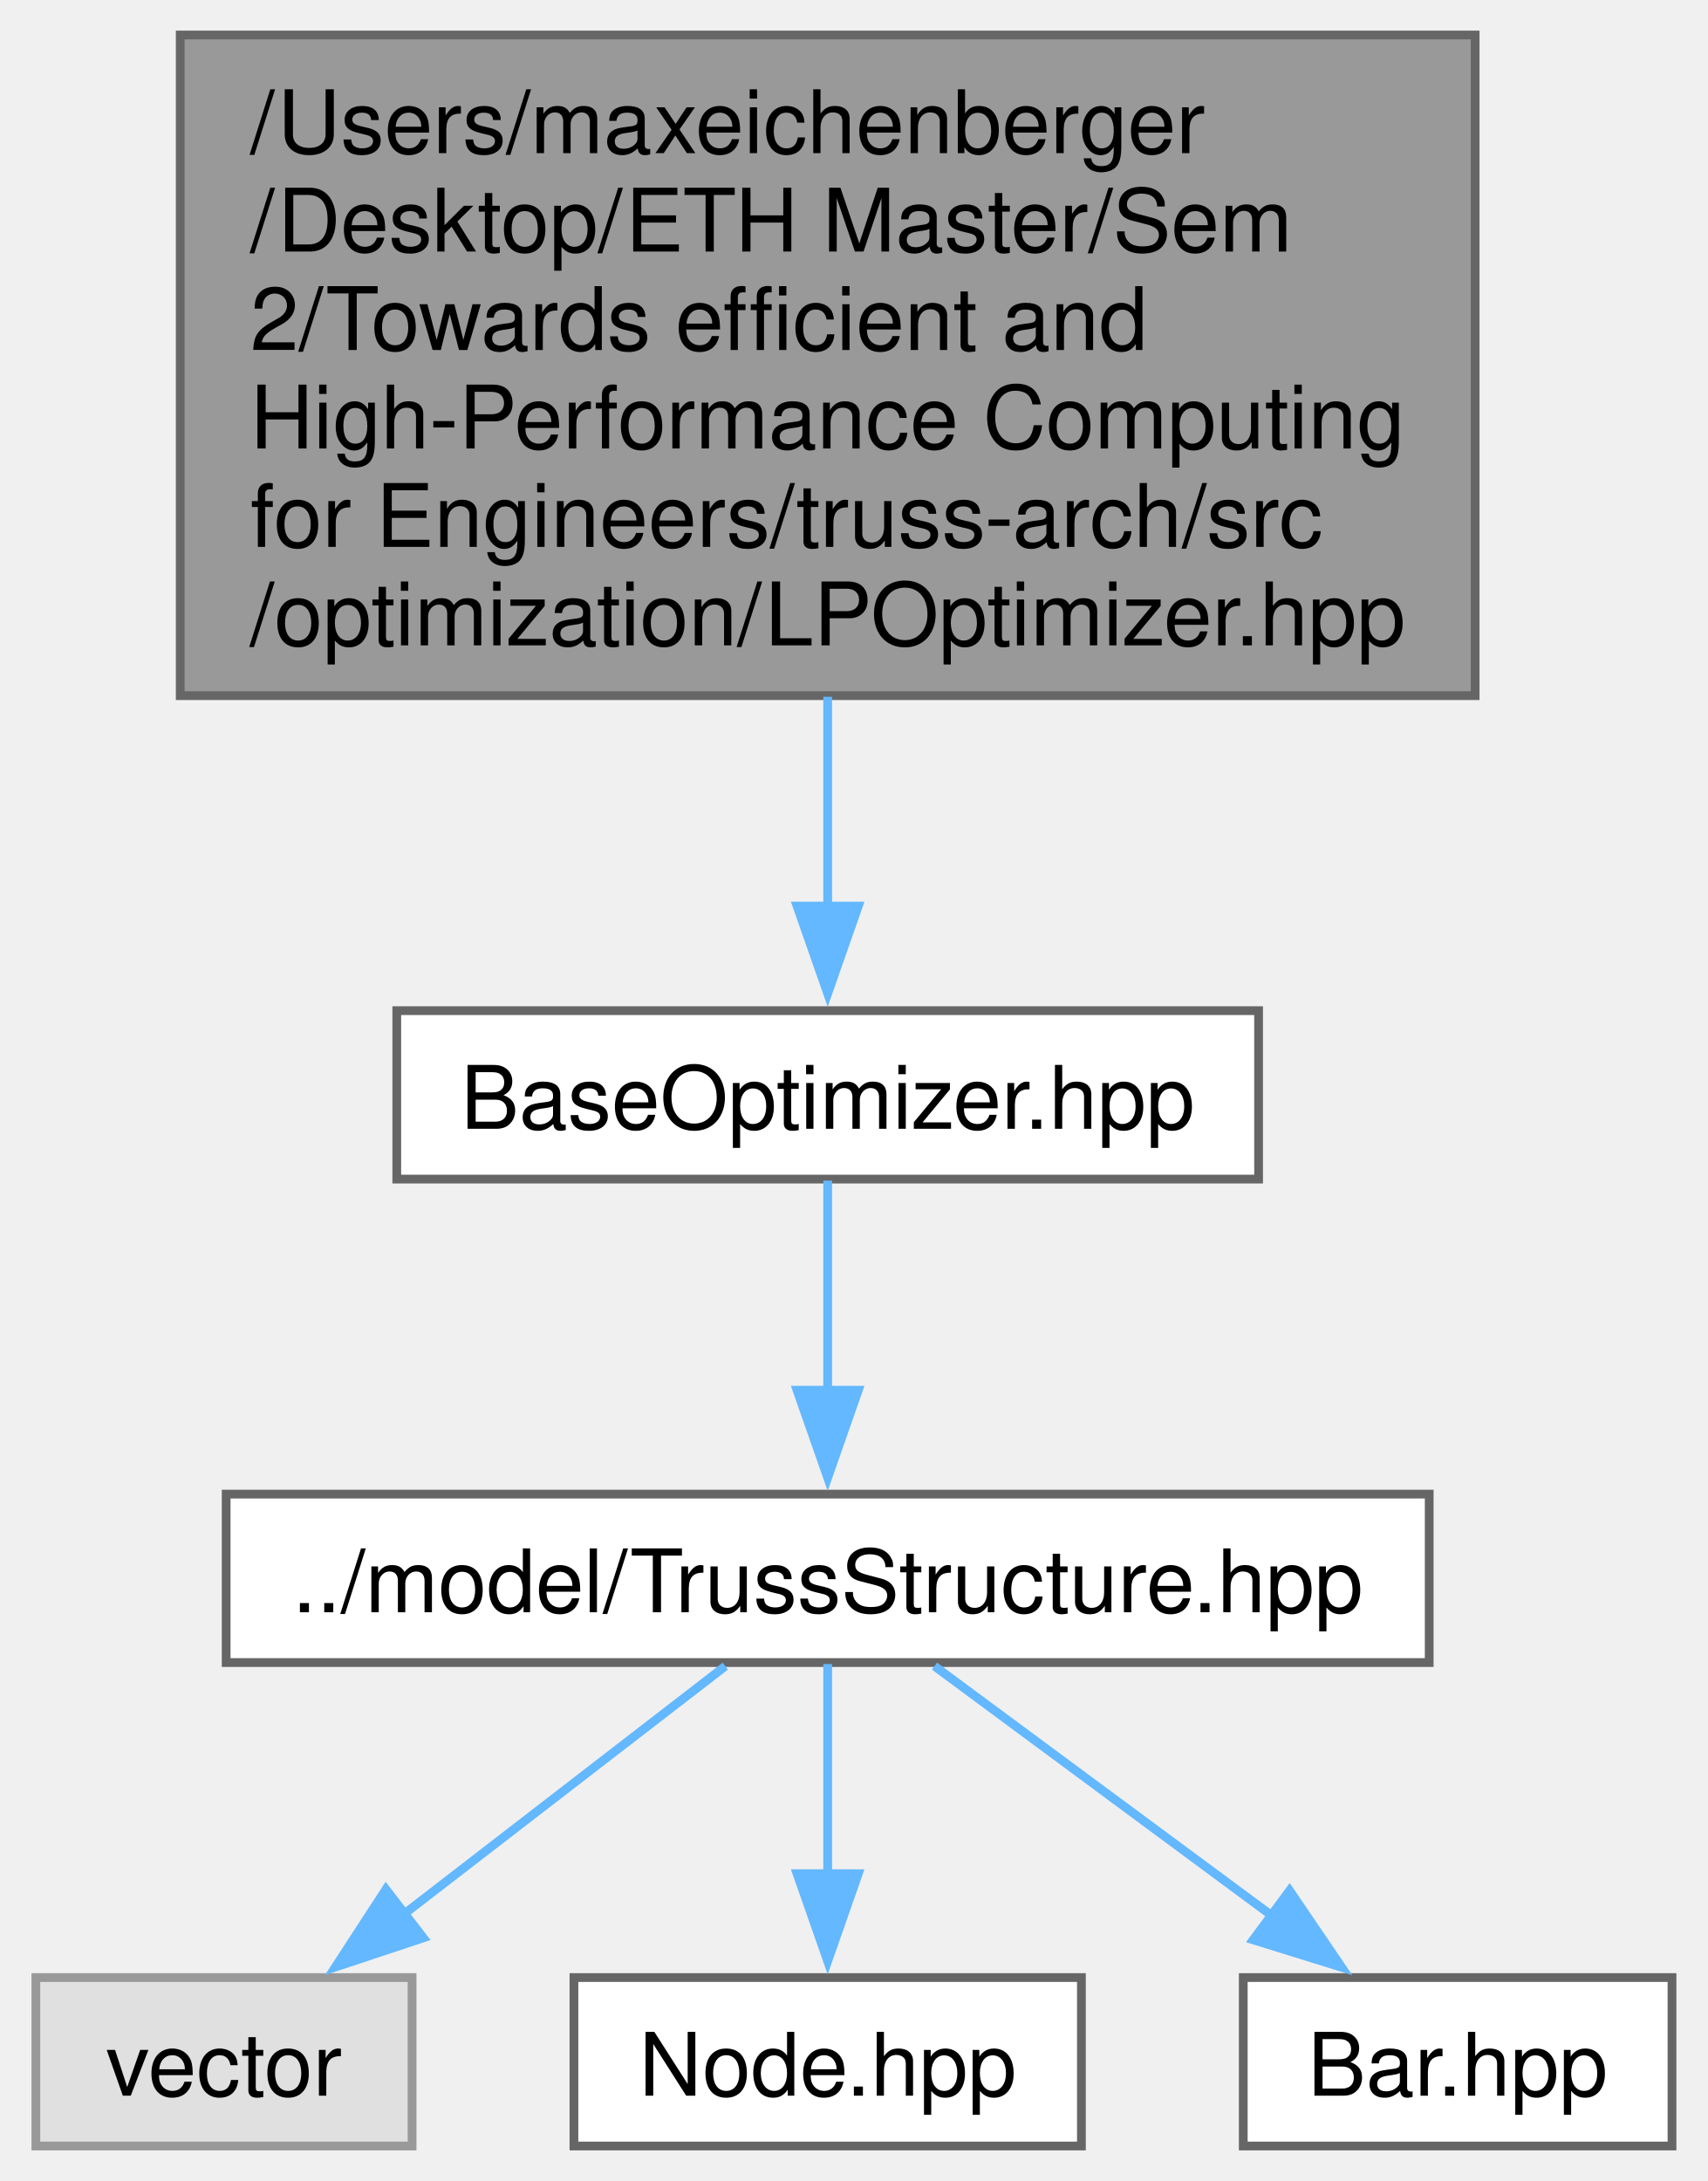
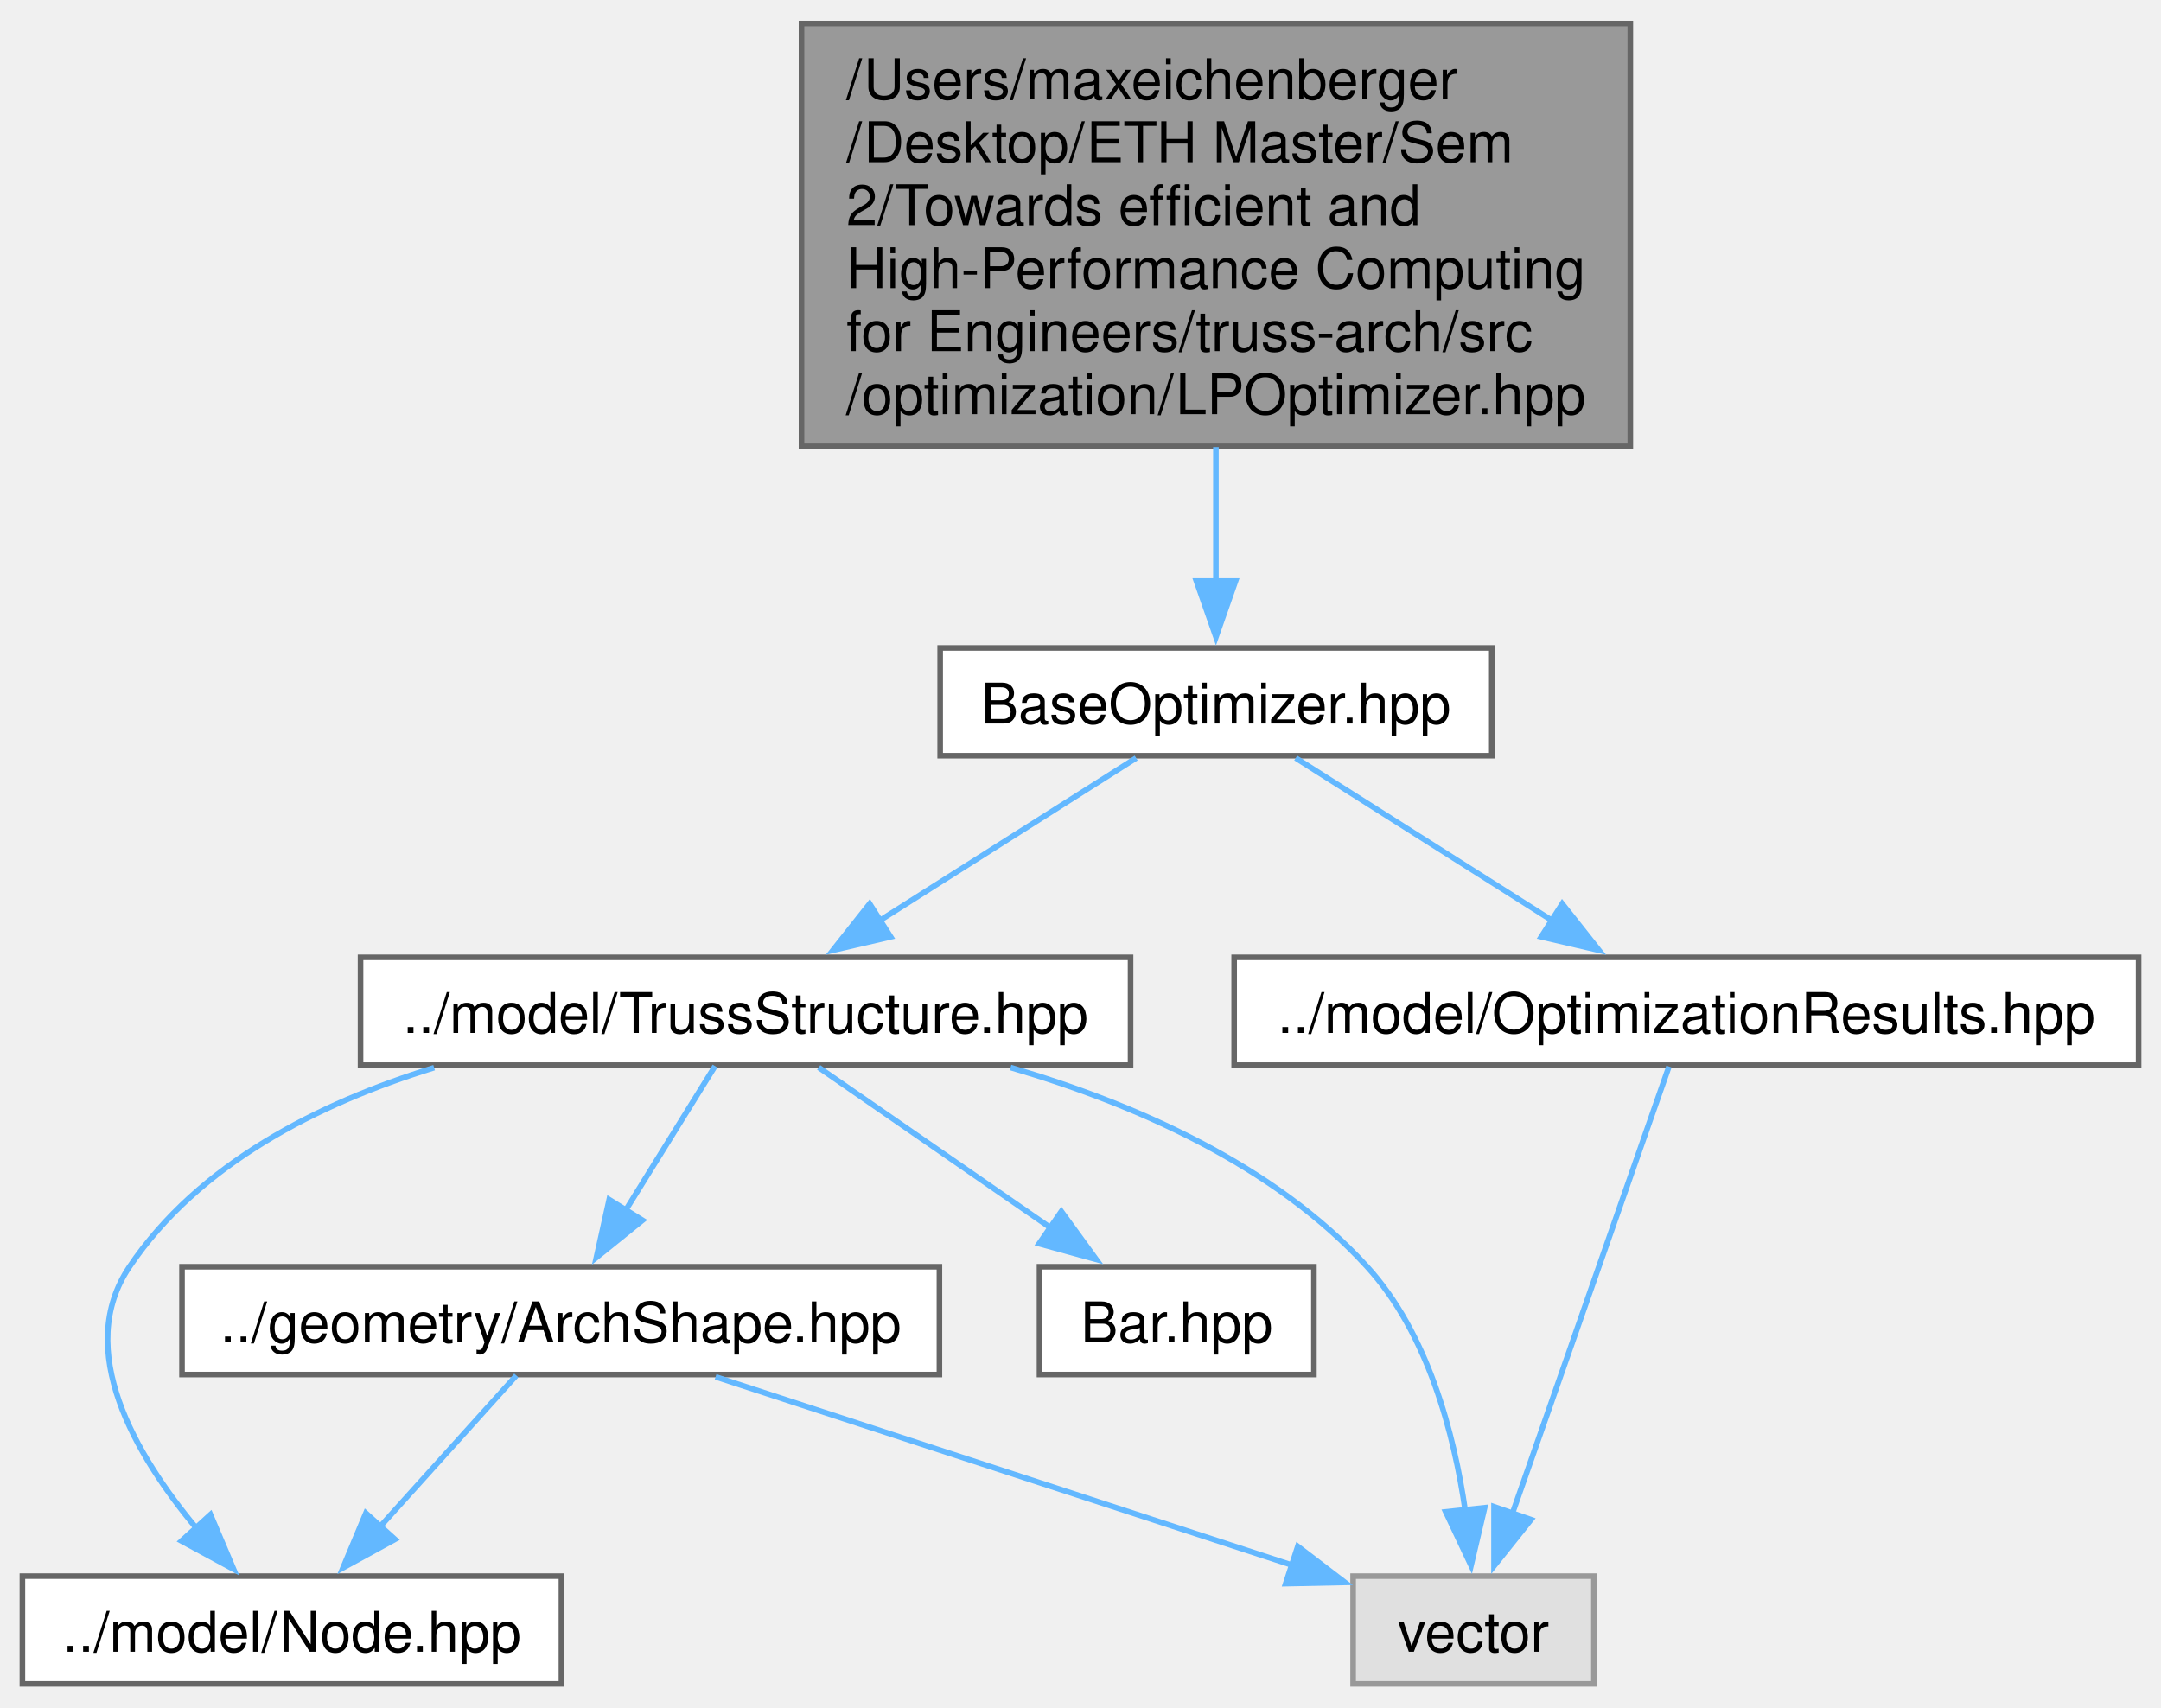
- <svg xmlns="http://www.w3.org/2000/svg" xmlns:xlink="http://www.w3.org/1999/xlink" width="195pt" height="249pt" viewBox="0.00 0.00 195.00 249.25">
-   <g id="graph0" class="graph" transform="scale(1 1) rotate(0) translate(4 245.25)">
+ <svg xmlns="http://www.w3.org/2000/svg" xmlns:xlink="http://www.w3.org/1999/xlink" width="386pt" height="305pt" viewBox="0.00 0.00 385.88 304.50">
+   <g id="graph0" class="graph" transform="scale(1 1) rotate(0) translate(4 300.5)">
    <g id="Node000001" class="node">
      <g id="a_Node000001">
        <a xlink:title=" ">
-           <polygon fill="#999999" stroke="#666666" points="164.5,-241.25 16.5,-241.25 16.5,-165.75 164.5,-165.75 164.5,-241.25" />
-           <text text-anchor="start" x="24.5" y="-227.75" font-family="Helvetica,sans-Serif" font-size="10.00">/Users/maxeichenberger</text>
-           <text text-anchor="start" x="24.5" y="-216.5" font-family="Helvetica,sans-Serif" font-size="10.00">/Desktop/ETH Master/Sem</text>
-           <text text-anchor="start" x="24.5" y="-205.25" font-family="Helvetica,sans-Serif" font-size="10.00"> 2/Towards efficient and</text>
-           <text text-anchor="start" x="24.5" y="-194" font-family="Helvetica,sans-Serif" font-size="10.00"> High-Performance Computing</text>
-           <text text-anchor="start" x="24.5" y="-182.75" font-family="Helvetica,sans-Serif" font-size="10.00"> for Engineers/truss-arch/src</text>
-           <text text-anchor="middle" x="90.5" y="-171.5" font-family="Helvetica,sans-Serif" font-size="10.00">/optimization/LPOptimizer.hpp</text>
+           <polygon fill="#999999" stroke="#666666" points="287.12,-296.5 139.12,-296.5 139.12,-221 287.12,-221 287.12,-296.5" />
+           <text text-anchor="start" x="147.12" y="-283" font-family="Helvetica,sans-Serif" font-size="10.00">/Users/maxeichenberger</text>
+           <text text-anchor="start" x="147.12" y="-271.75" font-family="Helvetica,sans-Serif" font-size="10.00">/Desktop/ETH Master/Sem</text>
+           <text text-anchor="start" x="147.12" y="-260.5" font-family="Helvetica,sans-Serif" font-size="10.00"> 2/Towards efficient and</text>
+           <text text-anchor="start" x="147.12" y="-249.25" font-family="Helvetica,sans-Serif" font-size="10.00"> High-Performance Computing</text>
+           <text text-anchor="start" x="147.12" y="-238" font-family="Helvetica,sans-Serif" font-size="10.00"> for Engineers/truss-arch/src</text>
+           <text text-anchor="middle" x="213.12" y="-226.75" font-family="Helvetica,sans-Serif" font-size="10.00">/optimization/LPOptimizer.hpp</text>
        </a>
      </g>
    </g>
    <g id="Node000002" class="node">
      <g id="a_Node000002">
        <a xlink:href="_base_optimizer_8hpp.html" target="_top" xlink:title=" ">
-           <polygon fill="white" stroke="#666666" points="139.75,-129.75 41.25,-129.75 41.25,-110.5 139.75,-110.5 139.75,-129.75" />
-           <text text-anchor="middle" x="90.5" y="-116.25" font-family="Helvetica,sans-Serif" font-size="10.00">BaseOptimizer.hpp</text>
+           <polygon fill="white" stroke="#666666" points="262.38,-185 163.88,-185 163.88,-165.75 262.38,-165.75 262.38,-185" />
+           <text text-anchor="middle" x="213.12" y="-171.5" font-family="Helvetica,sans-Serif" font-size="10.00">BaseOptimizer.hpp</text>
        </a>
      </g>
    </g>
    <g id="edge1_Node000001_Node000002" class="edge">
      <g id="a_edge1_Node000001_Node000002">
        <a xlink:title=" ">
-           <path fill="none" stroke="#63b8ff" d="M90.5,-165.62C90.5,-157.32 90.5,-148.8 90.5,-141.47" />
-           <polygon fill="#63b8ff" stroke="#63b8ff" points="94,-141.7 90.5,-131.7 87,-141.7 94,-141.7" />
+           <path fill="none" stroke="#63b8ff" d="M213.12,-220.87C213.12,-212.57 213.12,-204.05 213.12,-196.72" />
+           <polygon fill="#63b8ff" stroke="#63b8ff" points="216.63,-196.95 213.13,-186.95 209.63,-196.95 216.63,-196.95" />
        </a>
      </g>
    </g>
    <g id="Node000003" class="node">
      <g id="a_Node000003">
        <a xlink:href="_truss_structure_8hpp.html" target="_top" xlink:title=" ">
-           <polygon fill="white" stroke="#666666" points="159.25,-74.5 21.75,-74.5 21.75,-55.25 159.25,-55.25 159.25,-74.5" />
-           <text text-anchor="middle" x="90.5" y="-61" font-family="Helvetica,sans-Serif" font-size="10.00">../model/TrussStructure.hpp</text>
+           <polygon fill="white" stroke="#666666" points="197.88,-129.75 60.38,-129.75 60.38,-110.5 197.88,-110.5 197.88,-129.75" />
+           <text text-anchor="middle" x="129.12" y="-116.25" font-family="Helvetica,sans-Serif" font-size="10.00">../model/TrussStructure.hpp</text>
        </a>
      </g>
    </g>
    <g id="edge2_Node000002_Node000003" class="edge">
      <g id="a_edge2_Node000002_Node000003">
        <a xlink:title=" ">
-           <path fill="none" stroke="#63b8ff" d="M90.5,-110.33C90.5,-103.82 90.5,-94.67 90.5,-86.37" />
-           <polygon fill="#63b8ff" stroke="#63b8ff" points="94,-86.37 90.5,-76.37 87,-86.37 94,-86.37" />
+           <path fill="none" stroke="#63b8ff" d="M198.88,-165.34C186.33,-157.39 167.79,-145.64 152.98,-136.25" />
+           <polygon fill="#63b8ff" stroke="#63b8ff" points="155.04,-133.41 144.72,-131.01 151.29,-139.32 155.04,-133.41" />
+         </a>
+       </g>
+     </g>
+     <g id="Node000008" class="node">
+       <g id="a_Node000008">
+         <a xlink:href="_optimization_results_8hpp.html" target="_top" xlink:title=" ">
+           <polygon fill="white" stroke="#666666" points="377.88,-129.75 216.38,-129.75 216.38,-110.5 377.88,-110.5 377.88,-129.75" />
+           <text text-anchor="middle" x="297.12" y="-116.25" font-family="Helvetica,sans-Serif" font-size="10.00">../model/OptimizationResults.hpp</text>
+         </a>
+       </g>
+     </g>
+     <g id="edge9_Node000002_Node000008" class="edge">
+       <g id="a_edge9_Node000002_Node000008">
+         <a xlink:title=" ">
+           <path fill="none" stroke="#63b8ff" d="M227.37,-165.34C239.92,-157.39 258.46,-145.64 273.27,-136.25" />
+           <polygon fill="#63b8ff" stroke="#63b8ff" points="274.96,-139.32 281.53,-131.01 271.21,-133.41 274.96,-139.32" />
        </a>
      </g>
    </g>
    <g id="Node000004" class="node">
      <g id="a_Node000004">
        <a xlink:title=" ">
-           <polygon fill="#e0e0e0" stroke="#999999" points="43,-19.25 0,-19.25 0,0 43,0 43,-19.25" />
-           <text text-anchor="middle" x="21.5" y="-5.75" font-family="Helvetica,sans-Serif" font-size="10.00">vector</text>
+           <polygon fill="#e0e0e0" stroke="#999999" points="280.62,-19.25 237.62,-19.25 237.62,0 280.62,0 280.62,-19.25" />
+           <text text-anchor="middle" x="259.12" y="-5.75" font-family="Helvetica,sans-Serif" font-size="10.00">vector</text>
        </a>
      </g>
    </g>
    <g id="edge3_Node000003_Node000004" class="edge">
      <g id="a_edge3_Node000003_Node000004">
        <a xlink:title=" ">
-           <path fill="none" stroke="#63b8ff" d="M78.8,-54.84C68.72,-47.07 53.96,-35.67 41.94,-26.4" />
-           <polygon fill="#63b8ff" stroke="#63b8ff" points="44.29,-23.79 34.23,-20.45 40.01,-29.33 44.29,-23.79" />
+           <path fill="none" stroke="#63b8ff" d="M176.45,-110.08C198.54,-103.61 223.55,-92.69 240.12,-74.5 250.98,-62.58 255.65,-44.71 257.65,-30.9" />
+           <polygon fill="#63b8ff" stroke="#63b8ff" points="261.11,-31.47 258.68,-21.15 254.15,-30.73 261.11,-31.47" />
        </a>
      </g>
    </g>
    <g id="Node000005" class="node">
      <g id="a_Node000005">
-         <a xlink:href="_node_8hpp.html" target="_top" xlink:title=" ">
-           <polygon fill="white" stroke="#666666" points="119.5,-19.25 61.5,-19.25 61.5,0 119.5,0 119.5,-19.25" />
-           <text text-anchor="middle" x="90.5" y="-5.75" font-family="Helvetica,sans-Serif" font-size="10.00">Node.hpp</text>
+         <a xlink:href="_arch_shape_8hpp.html" target="_top" xlink:title=" ">
+           <polygon fill="white" stroke="#666666" points="163.75,-74.5 28.5,-74.5 28.5,-55.25 163.75,-55.25 163.75,-74.5" />
+           <text text-anchor="middle" x="96.12" y="-61" font-family="Helvetica,sans-Serif" font-size="10.00">../geometry/ArchShape.hpp</text>
        </a>
      </g>
    </g>
    <g id="edge4_Node000003_Node000005" class="edge">
      <g id="a_edge4_Node000003_Node000005">
        <a xlink:title=" ">
-           <path fill="none" stroke="#63b8ff" d="M90.5,-55.08C90.5,-48.57 90.5,-39.42 90.5,-31.12" />
-           <polygon fill="#63b8ff" stroke="#63b8ff" points="94,-31.12 90.5,-21.12 87,-31.12 94,-31.12" />
+           <path fill="none" stroke="#63b8ff" d="M123.68,-110.33C119.35,-103.36 113.16,-93.37 107.74,-84.62" />
+           <polygon fill="#63b8ff" stroke="#63b8ff" points="110.73,-82.8 102.49,-76.15 104.78,-86.49 110.73,-82.8" />
        </a>
      </g>
    </g>
    <g id="Node000006" class="node">
      <g id="a_Node000006">
-         <a xlink:href="_bar_8hpp.html" target="_top" xlink:title=" ">
-           <polygon fill="white" stroke="#666666" points="187,-19.25 138,-19.25 138,0 187,0 187,-19.25" />
-           <text text-anchor="middle" x="162.5" y="-5.75" font-family="Helvetica,sans-Serif" font-size="10.00">Bar.hpp</text>
+         <a xlink:href="_node_8hpp.html" target="_top" xlink:title=" ">
+           <polygon fill="white" stroke="#666666" points="96.25,-19.25 0,-19.25 0,0 96.25,0 96.25,-19.25" />
+           <text text-anchor="middle" x="48.12" y="-5.75" font-family="Helvetica,sans-Serif" font-size="10.00">../model/Node.hpp</text>
        </a>
      </g>
    </g>
-     <g id="edge5_Node000003_Node000006" class="edge">
-       <g id="a_edge5_Node000003_Node000006">
+     <g id="edge7_Node000003_Node000006" class="edge">
+       <g id="a_edge7_Node000003_Node000006">
        <a xlink:title=" ">
-           <path fill="none" stroke="#63b8ff" d="M102.71,-54.84C113.33,-46.99 128.94,-35.45 141.54,-26.12" />
-           <polygon fill="#63b8ff" stroke="#63b8ff" points="143.29,-29.19 149.25,-20.42 139.13,-23.56 143.29,-29.19" />
+           <path fill="none" stroke="#63b8ff" d="M73.52,-110.05C52.88,-103.69 31.5,-92.88 19.12,-74.5 9.18,-59.73 20.06,-40.99 31.22,-27.63" />
+           <polygon fill="#63b8ff" stroke="#63b8ff" points="33.58,-30.24 37.72,-20.48 28.4,-25.53 33.58,-30.24" />
+         </a>
+       </g>
+     </g>
+     <g id="Node000007" class="node">
+       <g id="a_Node000007">
+         <a xlink:href="_bar_8hpp.html" target="_top" xlink:title=" ">
+           <polygon fill="white" stroke="#666666" points="230.62,-74.5 181.62,-74.5 181.62,-55.25 230.62,-55.25 230.62,-74.5" />
+           <text text-anchor="middle" x="206.12" y="-61" font-family="Helvetica,sans-Serif" font-size="10.00">Bar.hpp</text>
+         </a>
+       </g>
+     </g>
+     <g id="edge8_Node000003_Node000007" class="edge">
+       <g id="a_edge8_Node000003_Node000007">
+         <a xlink:title=" ">
+           <path fill="none" stroke="#63b8ff" d="M142.19,-110.09C153.58,-102.21 170.35,-90.61 183.86,-81.27" />
+           <polygon fill="#63b8ff" stroke="#63b8ff" points="185.52,-84.38 191.75,-75.81 181.54,-78.62 185.52,-84.38" />
+         </a>
+       </g>
+     </g>
+     <g id="edge6_Node000005_Node000004" class="edge">
+       <g id="a_edge6_Node000005_Node000004">
+         <a xlink:title=" ">
+           <path fill="none" stroke="#63b8ff" d="M123.78,-54.84C152.29,-45.53 196.71,-31.01 226.82,-21.18" />
+           <polygon fill="#63b8ff" stroke="#63b8ff" points="227.74,-24.56 236.16,-18.13 225.57,-17.91 227.74,-24.56" />
+         </a>
+       </g>
+     </g>
+     <g id="edge5_Node000005_Node000006" class="edge">
+       <g id="a_edge5_Node000005_Node000006">
+         <a xlink:title=" ">
+           <path fill="none" stroke="#63b8ff" d="M88.2,-55.08C81.57,-47.73 71.91,-37.01 63.74,-27.94" />
+           <polygon fill="#63b8ff" stroke="#63b8ff" points="66.53,-25.82 57.24,-20.73 61.33,-30.5 66.53,-25.82" />
+         </a>
+       </g>
+     </g>
+     <g id="edge10_Node000008_Node000004" class="edge">
+       <g id="a_edge10_Node000008_Node000004">
+         <a xlink:title=" ">
+           <path fill="none" stroke="#63b8ff" d="M294.02,-110.25C287.95,-92.92 274.4,-54.23 266.08,-30.49" />
+           <polygon fill="#63b8ff" stroke="#63b8ff" points="269.39,-29.34 262.78,-21.06 262.78,-31.65 269.39,-29.34" />
        </a>
      </g>
    </g>
  </g>
</svg>
